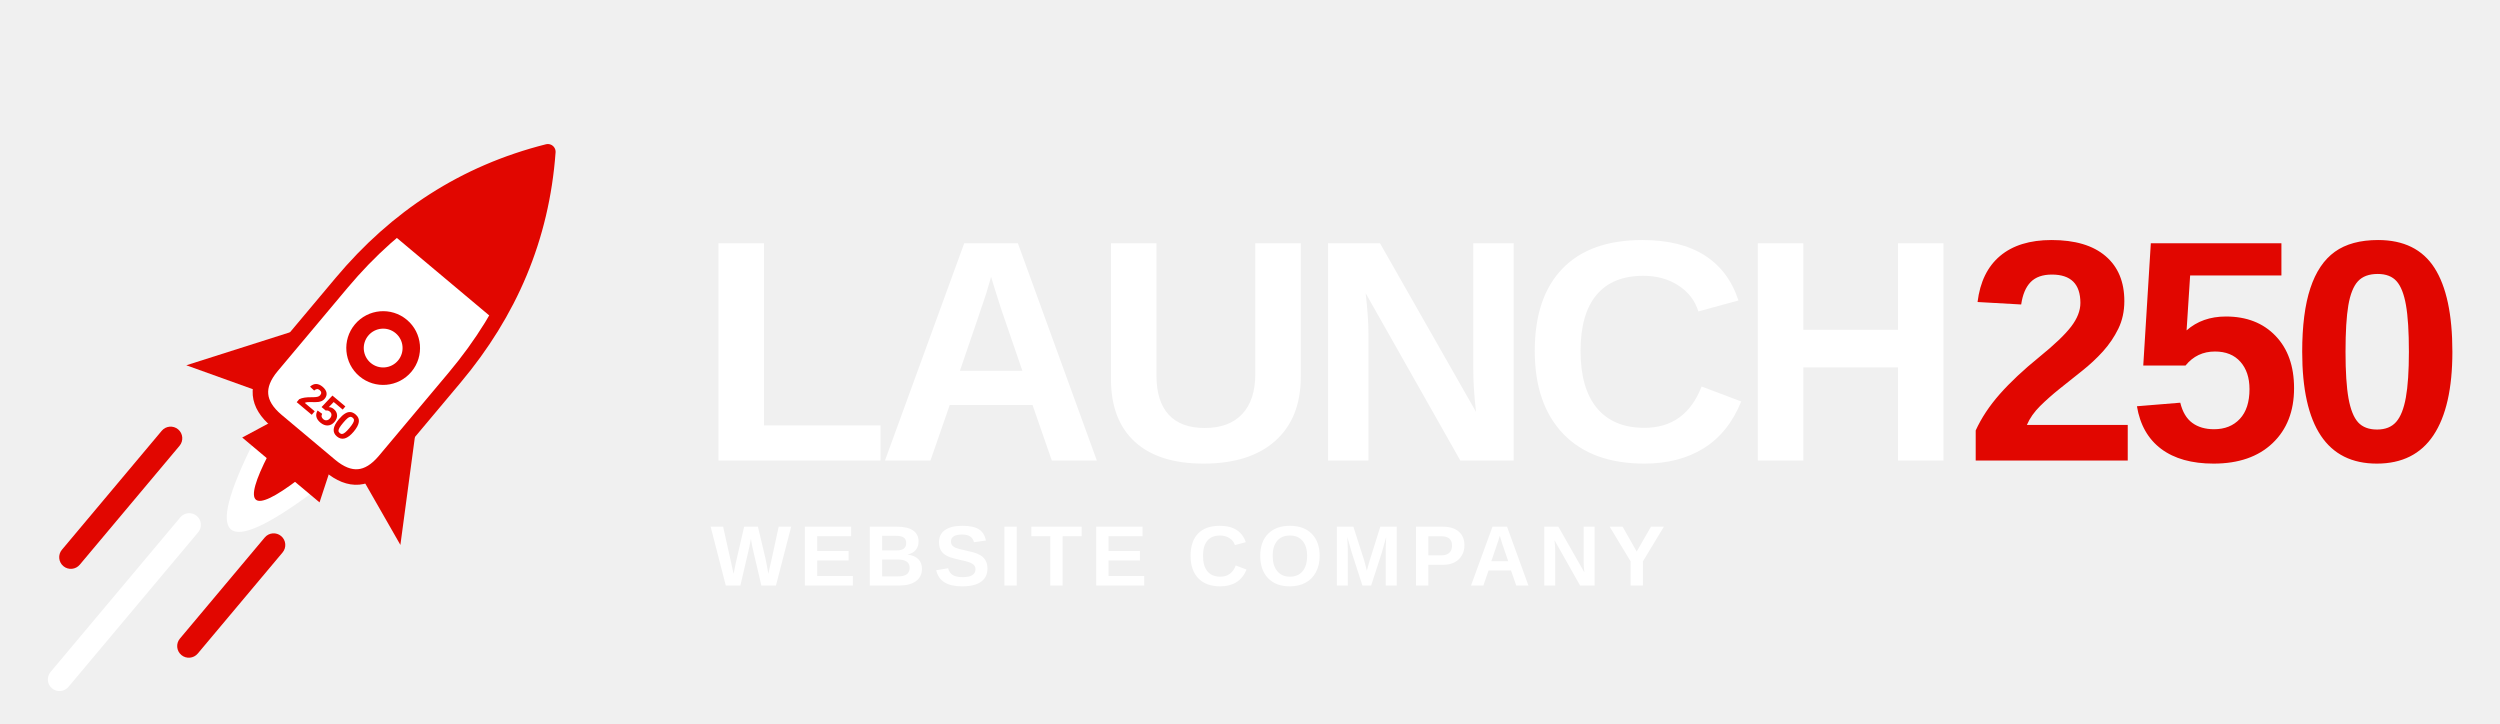
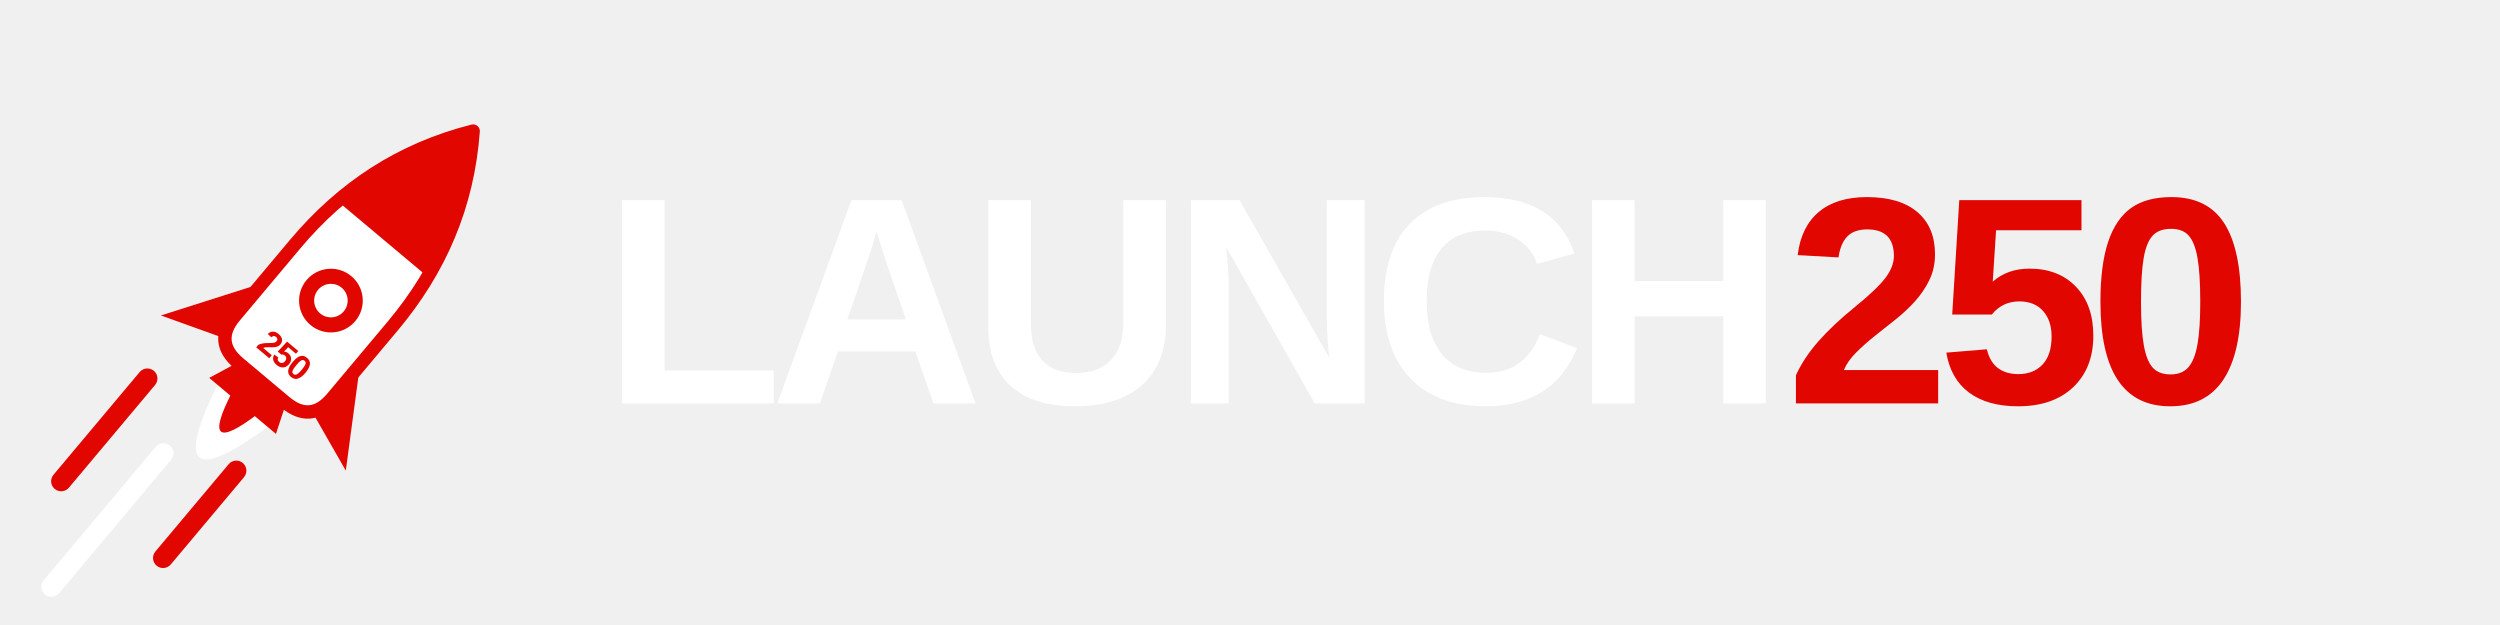
- <svg xmlns="http://www.w3.org/2000/svg" viewBox="0 0 760 220" role="img" aria-label="Launch250 website company">
+ <svg xmlns="http://www.w3.org/2000/svg" viewBox="0 0 880 220" role="img" aria-label="Launch250">
  <g transform="translate(118 104) rotate(40) scale(1.18)">
    <rect x="-30" y="52" width="6" height="46" rx="3" fill="#E10600" />
    <rect x="-12" y="66" width="6" height="58" rx="3" fill="#FFFFFF" />
    <rect x="8" y="56" width="6" height="40" rx="3" fill="#E10600" />
    <path d="M-10 42 Q0 84 10 42 Z" fill="#FFFFFF" />
    <path d="M-5 42 Q0 64 5 42 Z" fill="#E10600" />
    <path d="M-9 33 H9 L13 43 H-13 Z" fill="#E10600" />
    <path d="M-17 8 L-36 38 L-17 31 Z" fill="#E10600" />
    <path d="M17 8 L36 38 L17 31 Z" fill="#E10600" />
    <path d="M0 -64 C13 -46 19 -26 19 -4 V24 Q19 34 9 34 H-9 Q-19 34 -19 24 V-4 C-19 -26 -13 -46 0 -64 Z" fill="#FFFFFF" stroke="#E10600" stroke-width="4" stroke-linejoin="round" />
    <path d="M0 -64 C11 -48 16 -34 17 -22 H-17 C-16 -34 -11 -48 0 -64 Z" fill="#E10600" />
    <circle cx="0" cy="2" r="9.5" fill="#E10600" />
    <circle cx="0" cy="2" r="5" fill="#FFFFFF" />
    <text x="0" y="27" font-size="10.5" font-weight="700" text-anchor="middle" fill="#E10600" letter-spacing="-.3" font-family="'Space Grotesk','Liberation Sans',Arial,Helvetica,sans-serif">250</text>
  </g>
-   <text x="212" y="140" font-size="96" font-weight="700" letter-spacing="-4" fill="#FFFFFF" font-family="'Space Grotesk','Liberation Sans',Arial,Helvetica,sans-serif">LAUNCH<tspan fill="#E10600">250</tspan>
+   <text x="212" y="142" font-size="104" font-weight="700" letter-spacing="-4.5" fill="#FFFFFF" font-family="'Space Grotesk','Liberation Sans',Arial,Helvetica,sans-serif">LAUNCH<tspan fill="#E10600">250</tspan>
  </text>
-   <text x="216" y="178" font-size="26" font-weight="700" letter-spacing="2.4" fill="#FFFFFF" font-family="'Space Grotesk','Liberation Sans',Arial,Helvetica,sans-serif">WEBSITE COMPANY</text>
</svg>
